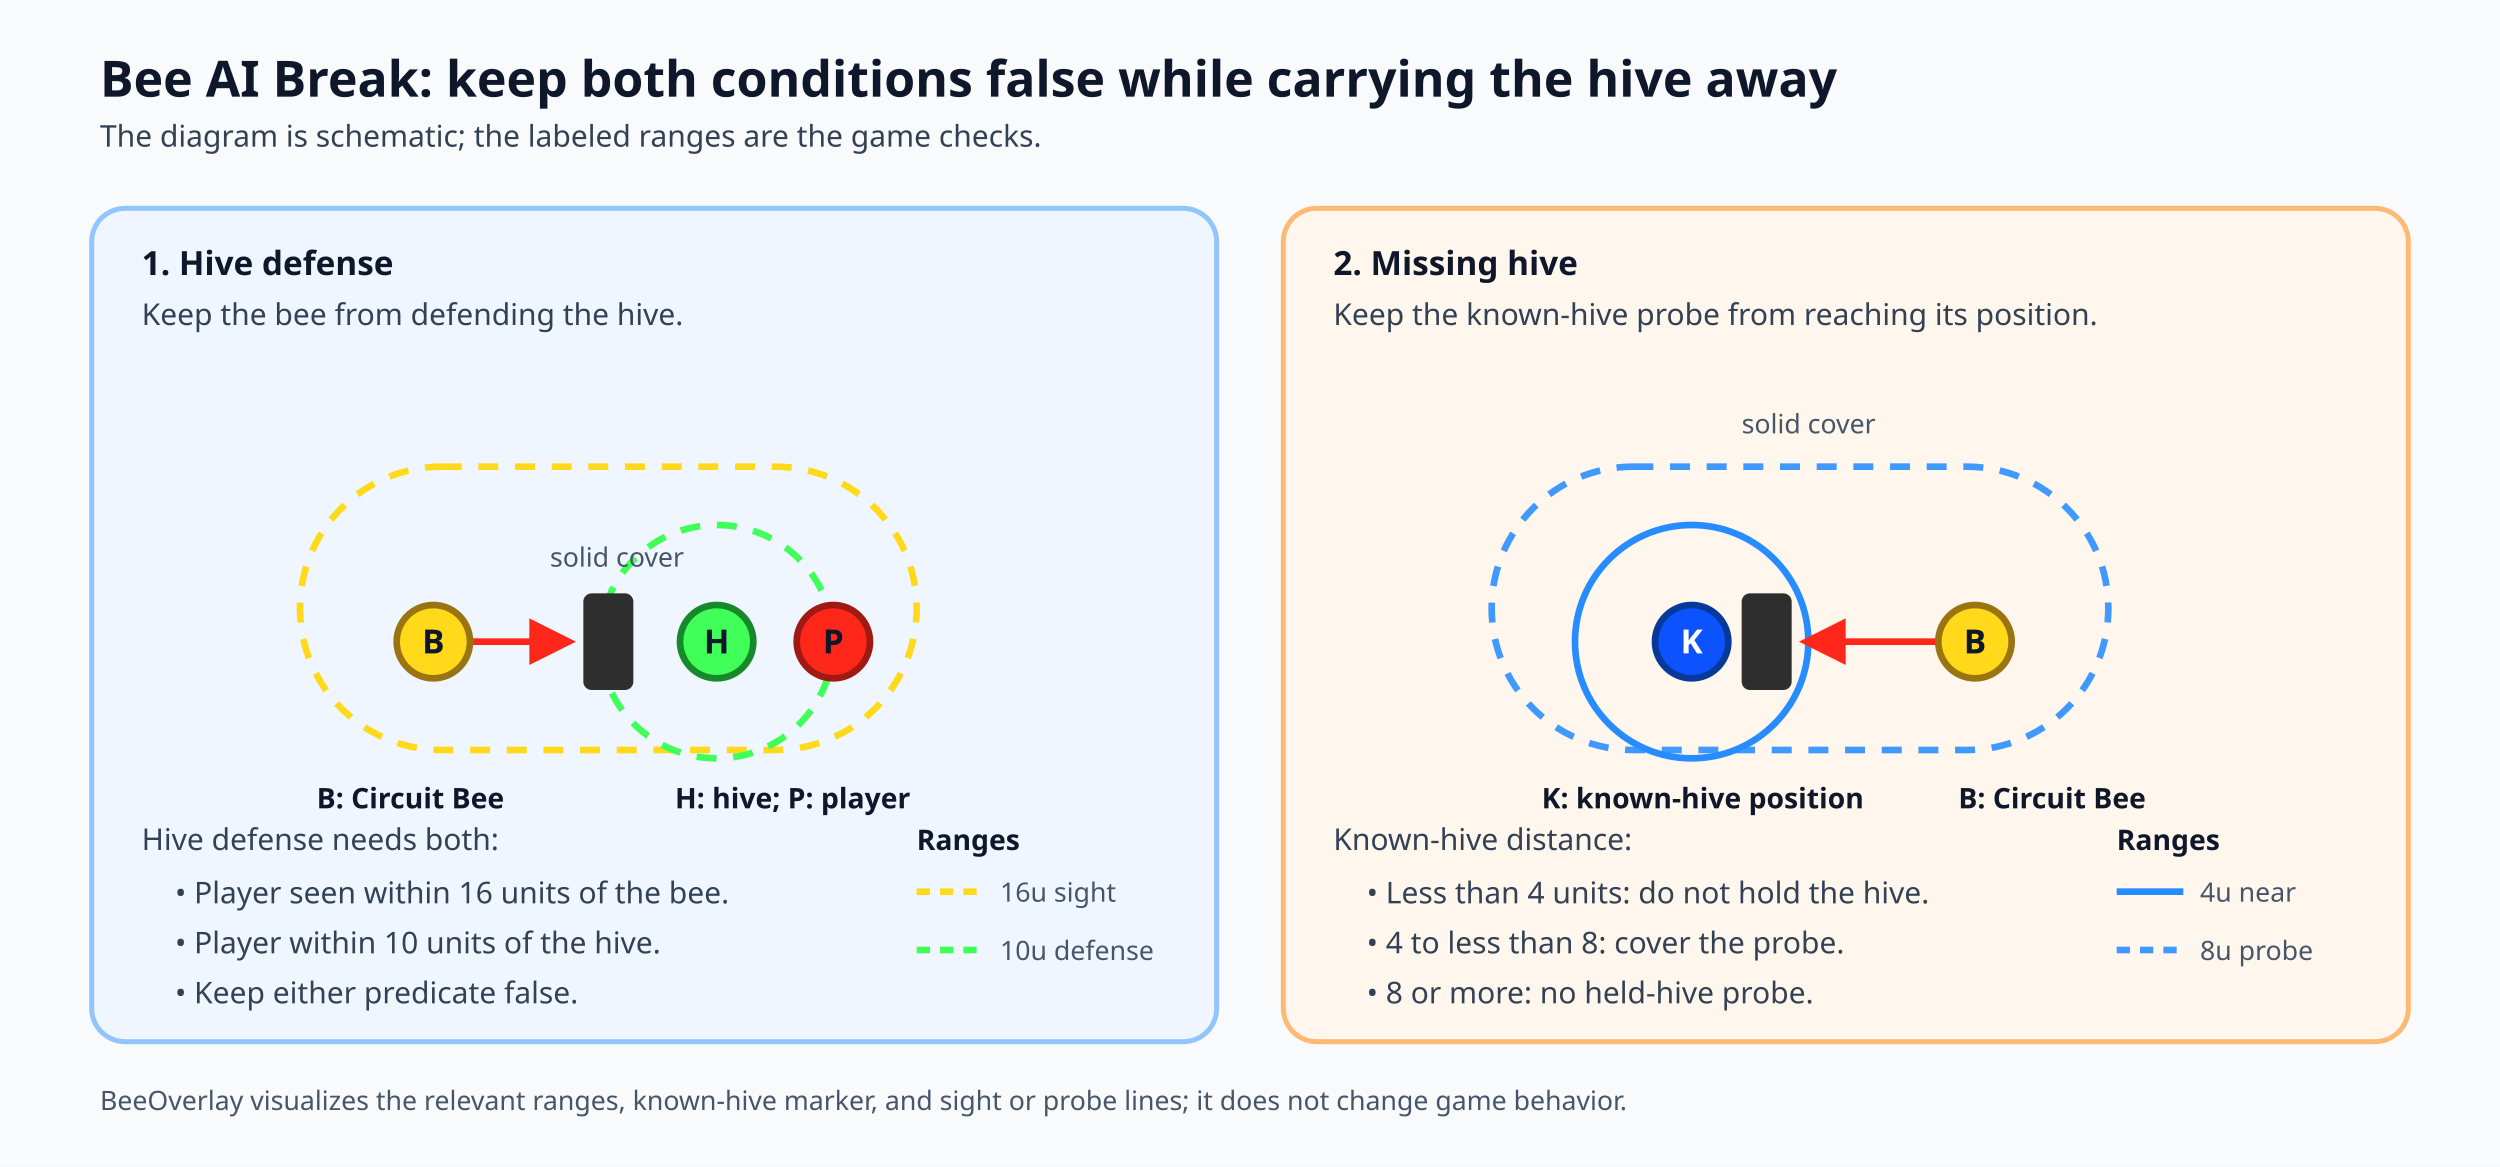
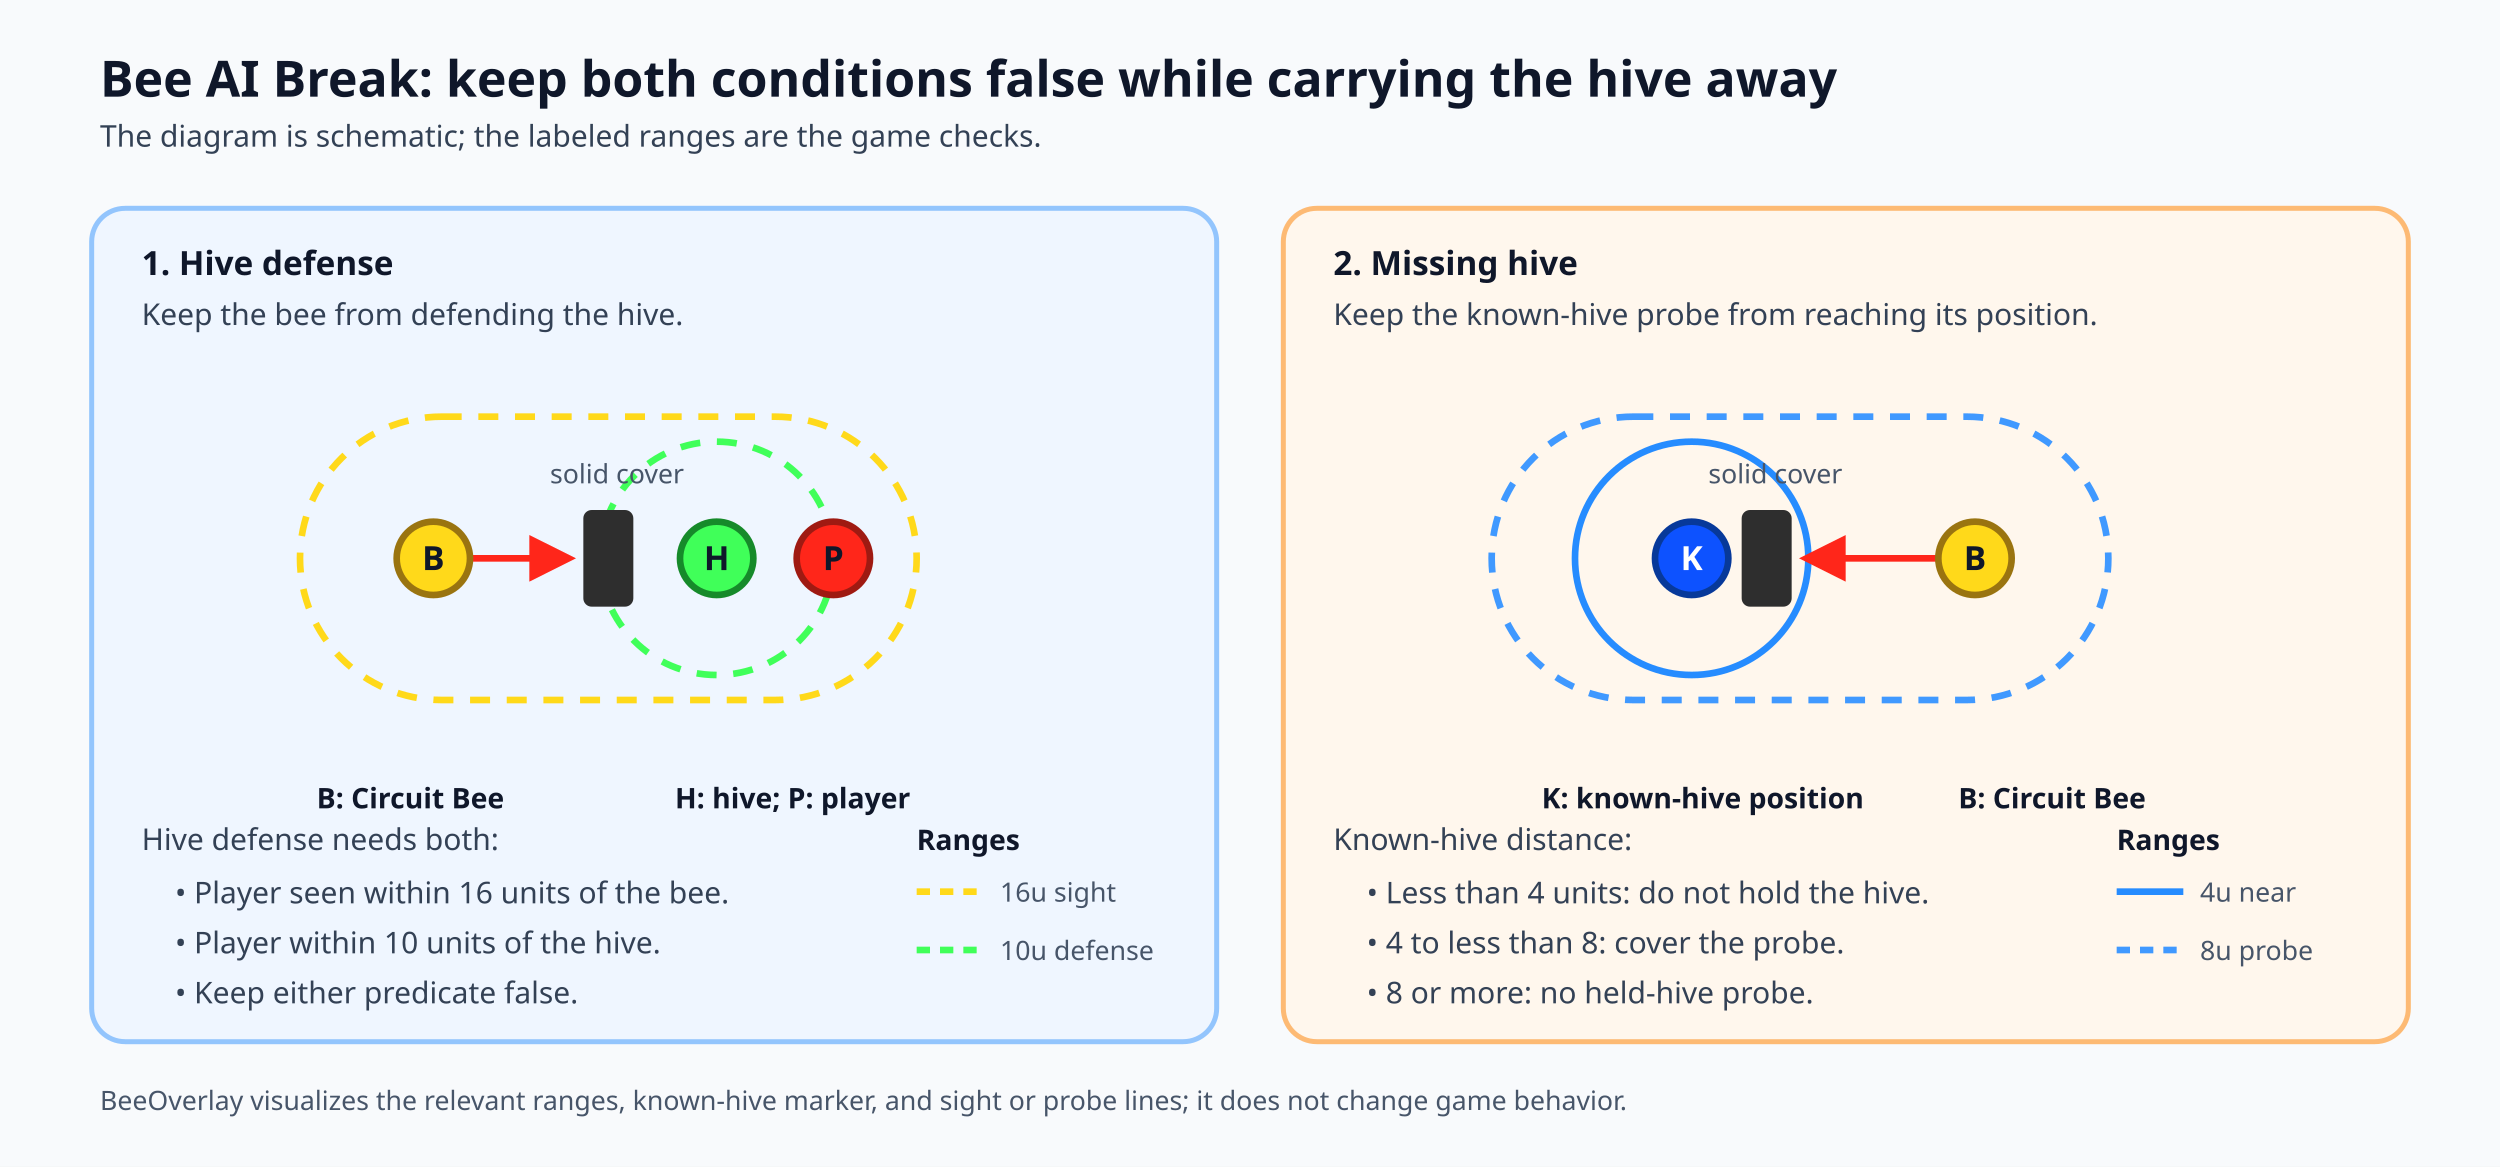
<svg xmlns="http://www.w3.org/2000/svg" width="1500" height="700" viewBox="0 0 1500 700" role="img" aria-labelledby="title desc">
  <defs>
    <marker id="arrow" viewBox="0 0 10 10" refX="8" refY="5" markerWidth="7" markerHeight="7" orient="auto-start-reverse">
      <path d="M 0 0 L 10 5 L 0 10 z" fill="#334155" />
    </marker>
    <marker id="sight-arrow" viewBox="0 0 10 10" refX="8" refY="5" markerWidth="7" markerHeight="7" orient="auto-start-reverse">
      <path d="M 0 0 L 10 5 L 0 10 z" fill="#FF261A" />
    </marker>
    <style>
      .heading { font: 700 30px sans-serif; fill: #0f172a; }
      .subheading { font: 700 20px sans-serif; fill: #0f172a; }
      .body { font: 18px sans-serif; fill: #334155; }
      .small { font: 16px sans-serif; fill: #475569; }
      .label { font: 700 17px sans-serif; fill: #0f172a; }
      .marker { font: 700 20px sans-serif; fill: #0f172a; text-anchor: middle; dominant-baseline: middle; }
      .marker-light { font: 700 20px sans-serif; fill: #ffffff; text-anchor: middle; dominant-baseline: middle; }
    </style>
  </defs>
  <rect width="1500" height="700" fill="#f8fafc" />
  <text x="60" y="58" class="heading">Bee AI Break: keep both conditions false while carrying the hive away</text>
  <text x="60" y="88" class="body">The diagram is schematic; the labeled ranges are the game checks.</text>
  <rect x="55" y="125" width="675" height="500" rx="20" fill="#eff6ff" stroke="#93c5fd" stroke-width="3" />
  <text x="85" y="165" class="subheading">1. Hive defense</text>
  <text x="85" y="195" class="body">Keep the bee from defending the hive.</text>
-   <rect x="180" y="280" width="370" height="170" rx="85" fill="none" stroke="#FFD91A" stroke-width="4" stroke-dasharray="12 10" />
-   <circle cx="430" cy="385" r="70" fill="none" stroke="#40FF59" stroke-width="4" stroke-dasharray="12 10" />
-   <path d="M 282 385 H 340" fill="none" stroke="#FF261A" stroke-width="4" marker-end="url(#sight-arrow)" />
-   <rect x="350" y="356" width="30" height="58" rx="5" fill="#2E2E2E" />
-   <text x="330" y="340" class="small">solid cover</text>
-   <circle cx="260" cy="385" r="22" fill="#FFD91A" stroke="#9A7410" stroke-width="4" />
-   <text x="260" y="385" class="marker">B</text>
-   <circle cx="430" cy="385" r="22" fill="#40FF59" stroke="#168A2A" stroke-width="4" />
-   <text x="430" y="385" class="marker">H</text>
-   <circle cx="500" cy="385" r="22" fill="#FF261A" stroke="#9F1A12" stroke-width="4" />
-   <text x="500" y="385" class="marker">P</text>
+   <rect x="180" y="250" width="370" height="170" rx="85" fill="none" stroke="#FFD91A" stroke-width="4" stroke-dasharray="12 10" />
+   <circle cx="430" cy="335" r="70" fill="none" stroke="#40FF59" stroke-width="4" stroke-dasharray="12 10" />
+   <path d="M 282 335 H 340" fill="none" stroke="#FF261A" stroke-width="4" marker-end="url(#sight-arrow)" />
+   <rect x="350" y="306" width="30" height="58" rx="5" fill="#2E2E2E" />
+   <text x="330" y="290" class="small">solid cover</text>
+   <circle cx="260" cy="335" r="22" fill="#FFD91A" stroke="#9A7410" stroke-width="4" />
+   <text x="260" y="335" class="marker">B</text>
+   <circle cx="430" cy="335" r="22" fill="#40FF59" stroke="#168A2A" stroke-width="4" />
+   <text x="430" y="335" class="marker">H</text>
+   <circle cx="500" cy="335" r="22" fill="#FF261A" stroke="#9F1A12" stroke-width="4" />
+   <text x="500" y="335" class="marker">P</text>
  <text x="190" y="485" class="label">B: Circuit Bee</text>
  <text x="405" y="485" class="label">H: hive; P: player</text>
  <text x="85" y="510" class="body">Hive defense needs both:</text>
  <text x="105" y="542" class="body">• Player seen within 16 units of the bee.</text>
  <text x="105" y="572" class="body">• Player within 10 units of the hive.</text>
  <text x="105" y="602" class="body">• Keep either predicate false.</text>
  <text x="550" y="510" class="label">Ranges</text>
  <path d="M 550 535 H 590" fill="none" stroke="#FFD91A" stroke-width="4" stroke-dasharray="8 6" />
  <text x="600" y="541" class="small">16u sight</text>
  <path d="M 550 570 H 590" fill="none" stroke="#40FF59" stroke-width="4" stroke-dasharray="8 6" />
  <text x="600" y="576" class="small">10u defense</text>
  <rect x="770" y="125" width="675" height="500" rx="20" fill="#fff7ed" stroke="#fdba74" stroke-width="3" />
  <text x="800" y="165" class="subheading">2. Missing hive</text>
  <text x="800" y="195" class="body">Keep the known-hive probe from reaching its position.</text>
-   <rect x="895" y="280" width="370" height="170" rx="85" fill="none" stroke="#4099FF" stroke-width="4" stroke-dasharray="12 10" />
-   <circle cx="1015" cy="385" r="70" fill="none" stroke="#268CFF" stroke-width="4" />
-   <text x="1045" y="260" class="small">solid cover</text>
-   <path d="M 1163 385 H 1085" fill="none" stroke="#FF261A" stroke-width="4" marker-end="url(#sight-arrow)" />
-   <rect x="1045" y="356" width="30" height="58" rx="5" fill="#2E2E2E" />
-   <circle cx="1015" cy="385" r="22" fill="#0D52FF" stroke="#07399A" stroke-width="4" />
-   <text x="1015" y="385" class="marker-light">K</text>
+   <rect x="895" y="250" width="370" height="170" rx="85" fill="none" stroke="#4099FF" stroke-width="4" stroke-dasharray="12 10" />
+   <circle cx="1015" cy="335" r="70" fill="none" stroke="#268CFF" stroke-width="4" />
+   <text x="1025" y="290" class="small">solid cover</text>
+   <path d="M 1163 335 H 1085" fill="none" stroke="#FF261A" stroke-width="4" marker-end="url(#sight-arrow)" />
+   <rect x="1045" y="306" width="30" height="58" rx="5" fill="#2E2E2E" />
+   <circle cx="1015" cy="335" r="22" fill="#0D52FF" stroke="#07399A" stroke-width="4" />
+   <text x="1015" y="335" class="marker-light">K</text>
  <text x="925" y="485" class="label">K: known-hive position</text>
-   <circle cx="1185" cy="385" r="22" fill="#FFD91A" stroke="#9A7410" stroke-width="4" />
-   <text x="1185" y="385" class="marker">B</text>
+   <circle cx="1185" cy="335" r="22" fill="#FFD91A" stroke="#9A7410" stroke-width="4" />
+   <text x="1185" y="335" class="marker">B</text>
  <text x="1175" y="485" class="label">B: Circuit Bee</text>
  <text x="800" y="510" class="body">Known-hive distance:</text>
  <text x="820" y="542" class="body">• Less than 4 units: do not hold the hive.</text>
  <text x="820" y="572" class="body">• 4 to less than 8: cover the probe.</text>
  <text x="820" y="602" class="body">• 8 or more: no held-hive probe.</text>
  <text x="1270" y="510" class="label">Ranges</text>
  <path d="M 1270 535 H 1310" fill="none" stroke="#268CFF" stroke-width="4" />
  <text x="1320" y="541" class="small">4u near</text>
  <path d="M 1270 570 H 1310" fill="none" stroke="#4099FF" stroke-width="4" stroke-dasharray="8 6" />
  <text x="1320" y="576" class="small">8u probe</text>
  <text x="60" y="666" class="small">BeeOverlay visualizes the relevant ranges, known-hive marker, and sight or probe lines; it does not change game behavior.</text>
</svg>
